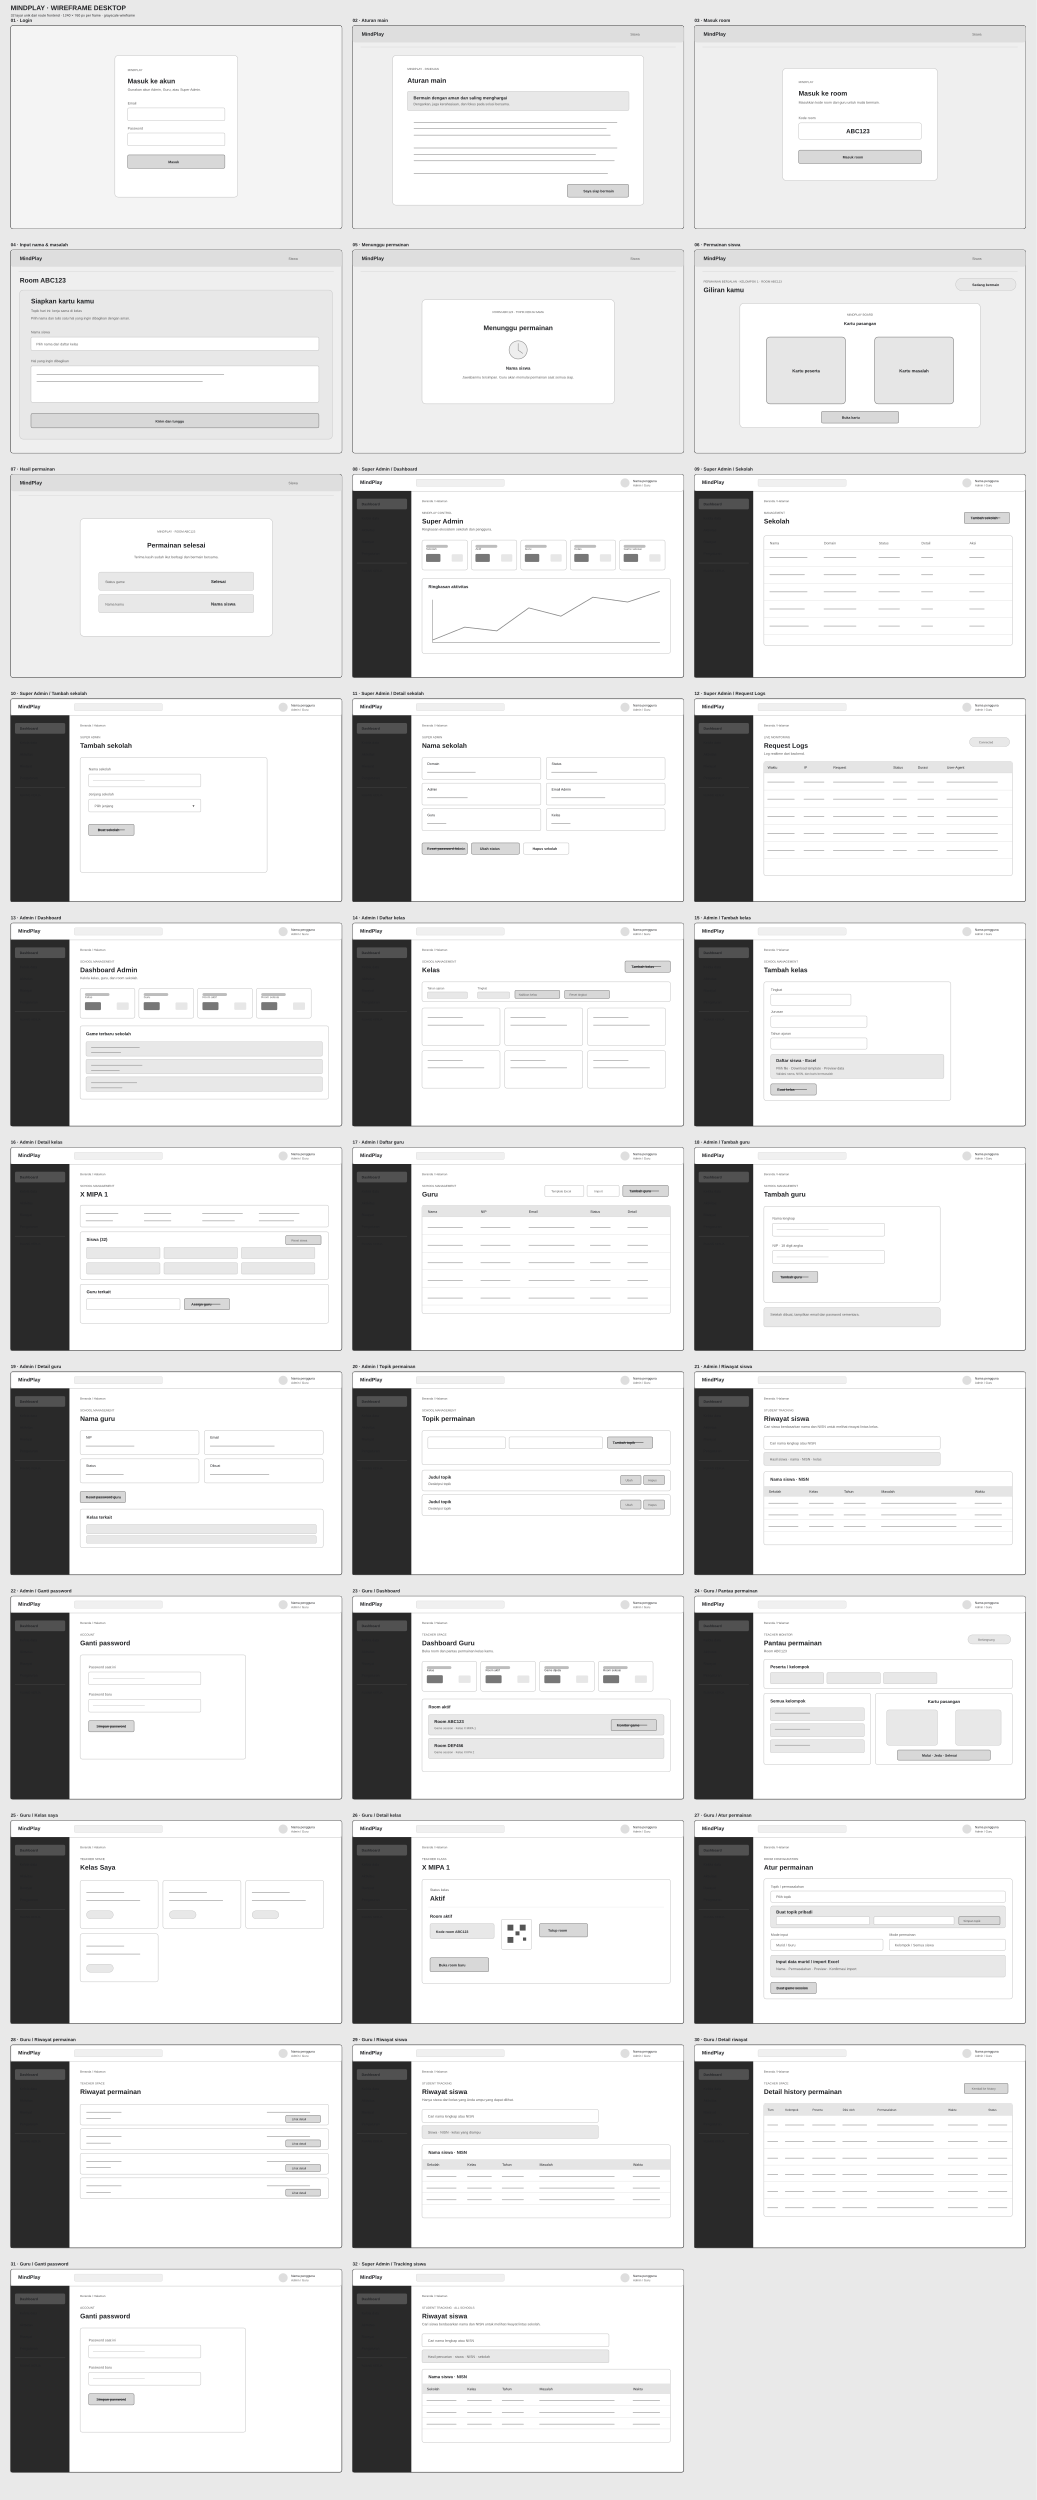
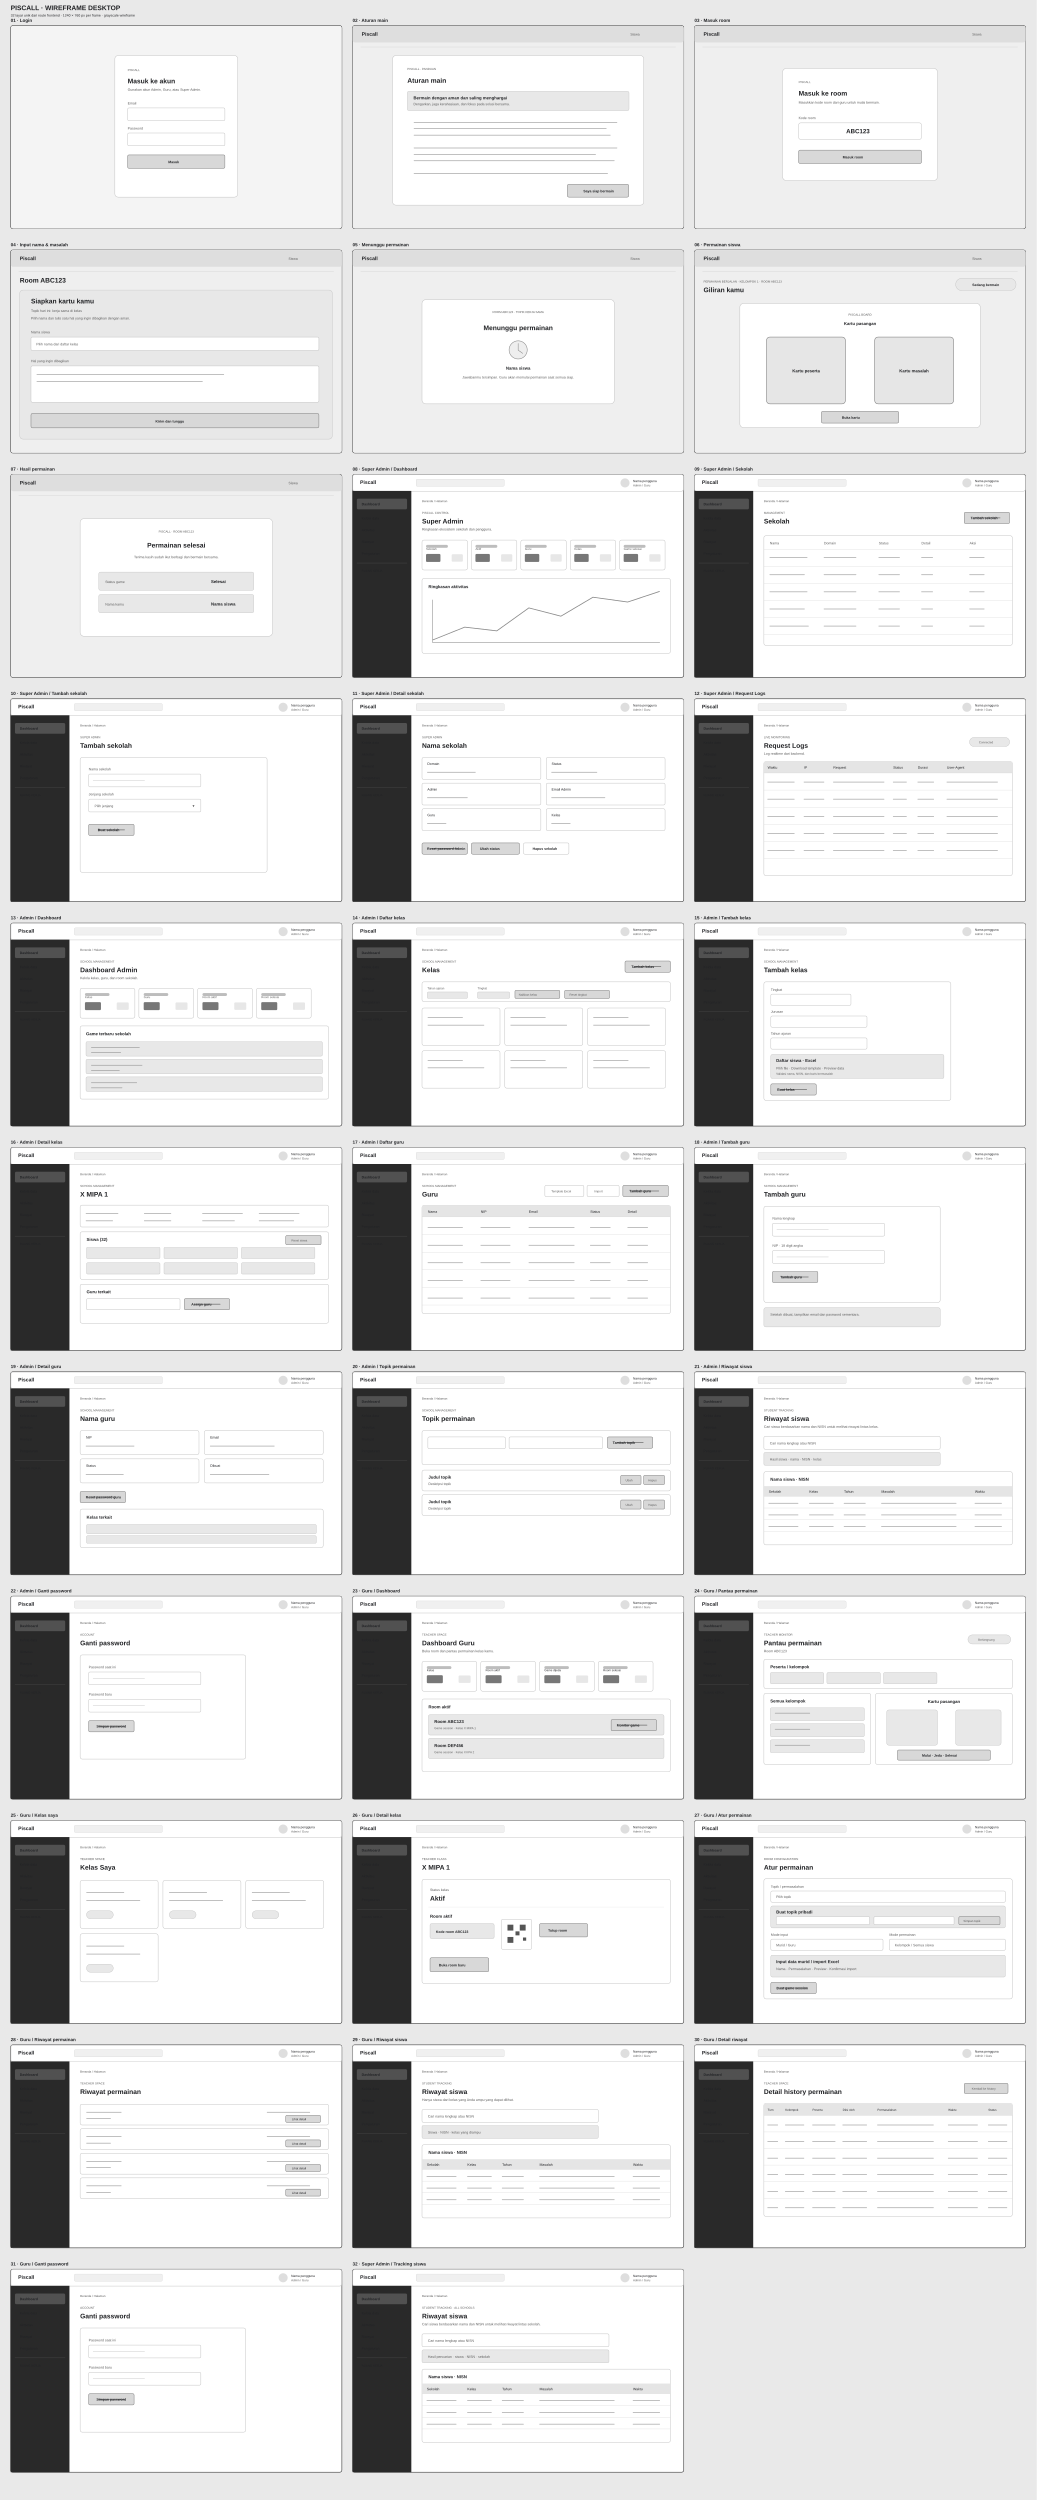
<svg xmlns="http://www.w3.org/2000/svg" width="3880" height="9360" viewBox="0 0 3880 9360">
  <defs>
    <style>
      text { font-family: Arial, sans-serif; fill: #202124; }
      .frame { fill: #fff; stroke: #252525; stroke-width: 2; }
      .ui-bg { fill: #f4f4f4; }
      .ui-white { fill: #fff; stroke: #b8b8b8; stroke-width: 1.5; }
      .ui-line { fill: none; stroke: #888; stroke-width: 2; stroke-linecap: round; }
      .ui-soft { fill: #e8e8e8; stroke: #b8b8b8; stroke-width: 1.2; }
      .ui-dark { fill: #292929; }
      .ui-button { fill: #d8d8d8; stroke: #676767; stroke-width: 1.5; }
      .label { font-size: 17px; font-weight: 700; }
      .title { font-size: 25px; font-weight: 700; }
      .subhead { font-size: 16px; font-weight: 700; }
      .copy { font-size: 13px; fill: #595959; }
      .small { font-size: 11px; fill: #595959; }
      .button-text { font-size: 13px; font-weight: 700; }
      .table-line { stroke: #d0d0d0; stroke-width: 1; }
    </style>
    <g id="management-shell">
      <rect class="frame" width="1240" height="760" rx="8" />
      <rect class="ui-white" x="1" y="1" width="1238" height="62" rx="7" />
      <rect class="ui-dark" x="0" y="62" width="220" height="698" />
-       <text x="28" y="36" fill="#fff" font-size="19" font-weight="700">MindPlay</text>
+       <text x="28" y="36" fill="#fff" font-size="19" font-weight="700">Piscall</text>
      <rect x="238" y="18" width="330" height="27" rx="5" fill="#f0f0f0" stroke="#d0d0d0" />
      <text x="1050" y="29" font-size="12">Nama pengguna</text>
      <text x="1050" y="45" class="small">Admin / Guru</text>
      <circle cx="1020" cy="32" r="17" fill="#dedede" />
      <rect x="16" y="91" width="188" height="40" rx="5" fill="#515151" />
      <text x="34" y="116" fill="#fff" font-size="13" font-weight="700">Dashboard</text>
      <text x="34" y="169" fill="#d5d5d5" font-size="13">Kelola data</text>
      <text x="34" y="213" fill="#d5d5d5" font-size="13">Aktivitas</text>
      <text x="34" y="257" fill="#d5d5d5" font-size="13">Riwayat</text>
      <text x="34" y="301" fill="#d5d5d5" font-size="13">Pengaturan</text>
      <line x1="16" y1="332" x2="204" y2="332" stroke="#575757" />
      <text x="34" y="365" fill="#a8a8a8" font-size="11">RUANG KERJA</text>
      <text x="260" y="104" class="small">Beranda / Halaman</text>
    </g>
    <g id="student-shell">
      <rect class="frame" width="1240" height="760" rx="8" />
      <rect x="1" y="1" width="1238" height="758" rx="8" fill="#efefef" />
      <rect x="1" y="1" width="1238" height="62" rx="8" fill="#dedede" />
-       <text x="34" y="38" font-size="19" font-weight="700">MindPlay</text>
+       <text x="34" y="38" font-size="19" font-weight="700">Piscall</text>
      <text x="1040" y="37" class="copy">Siswa</text>
      <line x1="30" y1="80" x2="1210" y2="80" stroke="#c5c5c5" />
    </g>
    <g id="metric-card">
      <rect class="ui-white" width="205" height="112" rx="7" />
      <rect x="18" y="18" width="92" height="11" rx="5" fill="#bdbdbd" />
      <rect x="18" y="52" width="60" height="30" rx="4" fill="#777" />
      <rect x="137" y="53" width="45" height="28" rx="4" fill="#e7e7e7" />
    </g>
    <g id="metric-card-compact">
      <rect class="ui-white" width="170" height="112" rx="7" />
      <rect x="15" y="18" width="82" height="11" rx="5" fill="#bdbdbd" />
      <rect x="15" y="52" width="54" height="30" rx="4" fill="#777" />
      <rect x="111" y="53" width="42" height="28" rx="4" fill="#e7e7e7" />
    </g>
    <g id="table-rows">
      <rect class="ui-white" width="900" height="264" rx="6" />
      <rect x="0" y="0" width="900" height="42" rx="6" fill="#e5e5e5" />
      <line class="table-line" x1="0" y1="42" x2="900" y2="42" />
      <line class="table-line" x1="0" y1="86" x2="900" y2="86" />
      <line class="table-line" x1="0" y1="130" x2="900" y2="130" />
      <line class="table-line" x1="0" y1="174" x2="900" y2="174" />
      <line class="table-line" x1="0" y1="218" x2="900" y2="218" />
      <g class="ui-line">
        <path d="M20 22h80 M145 22h100 M290 22h105 M455 22h100 M620 22h100 M770 22h95" />
        <path d="M20 64h90 M145 64h120 M290 64h88 M455 64h95 M620 64h83 M770 64h80" />
        <path d="M20 108h95 M145 108h118 M290 108h90 M455 108h90 M620 108h105 M770 108h72" />
        <path d="M20 152h84 M145 152h104 M290 152h100 M455 152h85 M620 152h98 M770 152h84" />
        <path d="M20 196h95 M145 196h116 M290 196h88 M455 196h105 M620 196h90 M770 196h75" />
        <path d="M20 240h86 M145 240h125 M290 240h95 M455 240h92 M620 240h110 M770 240h82" />
      </g>
    </g>
    <g id="form-field">
      <rect class="ui-white" width="420" height="48" rx="5" />
      <line x1="16" y1="24" x2="210" y2="24" stroke="#d0d0d0" stroke-width="2" />
    </g>
    <g id="primary-button">
      <rect class="ui-button" width="170" height="42" rx="5" />
      <line x1="36" y1="21" x2="134" y2="21" stroke="#777" stroke-width="3" stroke-linecap="round" />
    </g>
  </defs>
  <rect width="3880" height="9360" fill="#e9e9e9" />
-   <text x="40" y="38" font-size="25" font-weight="700">MINDPLAY · WIREFRAME DESKTOP</text>
+   <text x="40" y="38" font-size="25" font-weight="700">PISCALL · WIREFRAME DESKTOP</text>
  <text x="40" y="62" font-size="13" fill="#555">32 layar unik dari route frontend · 1240 × 760 px per frame · grayscale wireframe</text>
  <g id="screen-login" transform="translate(40 96)">
    <text y="-14" class="label">01 · Login</text>
    <rect class="frame" width="1240" height="760" rx="8" />
    <rect class="ui-bg" x="1" y="1" width="1238" height="758" rx="8" />
    <rect class="ui-white" x="390" y="112" width="460" height="530" rx="12" />
-     <text x="438" y="170" class="small">MINDPLAY</text>
+     <text x="438" y="170" class="small">PISCALL</text>
    <text x="438" y="216" class="title">Masuk ke akun</text>
    <text x="438" y="244" class="copy">Gunakan akun Admin, Guru, atau Super Admin.</text>
    <text x="438" y="295" class="copy">Email</text>
    <rect class="ui-white" x="438" y="308" width="364" height="48" rx="5" />
    <text x="438" y="389" class="copy">Password</text>
    <rect class="ui-white" x="438" y="402" width="364" height="48" rx="5" />
    <rect class="ui-button" x="438" y="484" width="364" height="50" rx="5" />
    <text x="590" y="515" class="button-text">Masuk</text>
  </g>
  <g id="screen-rules" transform="translate(1320 96)">
    <text y="-14" class="label">02 · Aturan main</text>
    <use href="#student-shell" />
    <rect class="ui-white" x="150" y="112" width="940" height="560" rx="12" />
-     <text x="205" y="166" class="small">MINDPLAY · PANDUAN</text>
+     <text x="205" y="166" class="small">PISCALL · PANDUAN</text>
    <text x="205" y="214" class="title">Aturan main</text>
    <rect class="ui-soft" x="205" y="246" width="830" height="72" rx="6" />
    <text x="228" y="276" class="subhead">Bermain dengan aman dan saling menghargai</text>
    <text x="228" y="298" class="copy">Dengarkan, jaga kerahasiaan, dan fokus pada solusi bersama.</text>
    <g class="ui-line">
      <path d="M230 362h760 M230 386h720 M230 410h735 M230 458h760 M230 482h680 M230 506h750 M230 554h725" />
    </g>
    <rect class="ui-button" x="804" y="594" width="230" height="48" rx="6" />
    <text x="864" y="624" class="button-text">Saya siap bermain</text>
  </g>
  <g id="screen-join-room" transform="translate(2600 96)">
    <text y="-14" class="label">03 · Masuk room</text>
    <use href="#student-shell" />
    <rect class="ui-white" x="330" y="160" width="580" height="420" rx="14" />
-     <text x="390" y="215" class="small">MINDPLAY</text>
+     <text x="390" y="215" class="small">PISCALL</text>
    <text x="390" y="262" class="title">Masuk ke room</text>
    <text x="390" y="292" class="copy">Masukkan kode room dari guru untuk mulai bermain.</text>
    <text x="390" y="350" class="copy">Kode room</text>
    <rect class="ui-white" x="390" y="364" width="460" height="62" rx="8" />
    <text x="568" y="403" font-size="23" font-weight="700">ABC123</text>
    <rect class="ui-button" x="390" y="466" width="460" height="50" rx="6" />
    <text x="555" y="497" class="button-text">Masuk room</text>
  </g>
  <g id="screen-student-input" transform="translate(40 936)">
    <text y="-14" class="label">04 · Input nama &amp; masalah</text>
    <use href="#student-shell" />
    <text x="34" y="122" class="title">Room ABC123</text>
    <rect class="ui-soft" x="34" y="150" width="1170" height="558" rx="12" />
    <text x="76" y="200" class="title">Siapkan kartu kamu</text>
    <text x="76" y="232" class="copy">Topik hari ini: kerja sama di kelas</text>
    <text x="76" y="260" class="copy">Pilih nama dan tulis satu hal yang ingin dibagikan dengan aman.</text>
    <text x="76" y="312" class="copy">Nama siswa</text>
    <rect class="ui-white" x="76" y="326" width="1078" height="50" rx="5" />
    <text x="96" y="357" class="copy">Pilih nama dari daftar kelas</text>
    <text x="76" y="420" class="copy">Hal yang ingin dibagikan</text>
    <rect class="ui-white" x="76" y="434" width="1078" height="136" rx="5" />
    <g class="ui-line">
      <path d="M98 466h700 M98 492h620" />
    </g>
    <rect class="ui-button" x="76" y="612" width="1078" height="54" rx="6" />
    <text x="542" y="646" class="button-text">Kirim dan tunggu</text>
  </g>
  <g id="screen-student-waiting" transform="translate(1320 936)">
    <text y="-14" class="label">05 · Menunggu permainan</text>
    <use href="#student-shell" />
    <rect class="ui-white" x="260" y="186" width="720" height="390" rx="14" />
    <text x="620" y="236" text-anchor="middle" class="small">ROOM ABC123 · TOPIK KERJA SAMA</text>
    <text x="620" y="300" text-anchor="middle" class="title">Menunggu permainan</text>
    <circle cx="620" cy="374" r="34" fill="#eee" stroke="#888" stroke-width="2" />
    <path d="M620 350v25l17 12" class="ui-line" />
    <text x="620" y="448" text-anchor="middle" class="subhead">Nama siswa</text>
    <text x="620" y="481" text-anchor="middle" class="copy">Jawabanmu tersimpan. Guru akan memulai permainan saat semua siap.</text>
  </g>
  <g id="screen-student-game" transform="translate(2600 936)">
    <text y="-14" class="label">06 · Permainan siswa</text>
    <use href="#student-shell" />
    <text x="34" y="122" class="small">PERMAINAN BERJALAN · KELOMPOK 1 · ROOM ABC123</text>
    <text x="34" y="158" class="title">Giliran kamu</text>
    <rect class="ui-soft" x="978" y="106" width="226" height="46" rx="23" />
    <text x="1040" y="135" class="button-text">Sedang bermain</text>
    <rect class="ui-white" x="170" y="200" width="900" height="465" rx="14" />
-     <text x="620" y="246" text-anchor="middle" class="small">MINDPLAY BOARD</text>
+     <text x="620" y="246" text-anchor="middle" class="small">PISCALL BOARD</text>
    <text x="620" y="281" text-anchor="middle" class="subhead">Kartu pasangan</text>
    <rect x="270" y="326" width="295" height="250" rx="12" fill="#e6e6e6" stroke="#777" stroke-width="2" />
    <rect x="675" y="326" width="295" height="250" rx="12" fill="#e6e6e6" stroke="#777" stroke-width="2" />
    <text x="418" y="458" text-anchor="middle" class="subhead">Kartu peserta</text>
    <text x="822" y="458" text-anchor="middle" class="subhead">Kartu masalah</text>
    <rect class="ui-button" x="475" y="604" width="290" height="44" rx="6" />
    <text x="552" y="632" class="button-text">Buka kartu</text>
  </g>
  <g id="screen-student-result" transform="translate(40 1776)">
    <text y="-14" class="label">07 · Hasil permainan</text>
    <use href="#student-shell" />
    <rect class="ui-white" x="260" y="166" width="720" height="440" rx="14" />
-     <text x="620" y="218" text-anchor="middle" class="small">MINDPLAY · ROOM ABC123</text>
+     <text x="620" y="218" text-anchor="middle" class="small">PISCALL · ROOM ABC123</text>
    <text x="620" y="274" text-anchor="middle" class="title">Permainan selesai</text>
    <text x="620" y="314" text-anchor="middle" class="copy">Terima kasih sudah ikut berbagi dan bermain bersama.</text>
    <rect class="ui-soft" x="330" y="366" width="580" height="68" rx="6" />
    <text x="354" y="407" class="copy">Status game</text>
    <text x="750" y="407" class="subhead">Selesai</text>
    <rect class="ui-soft" x="330" y="450" width="580" height="68" rx="6" />
    <text x="354" y="491" class="copy">Nama kamu</text>
    <text x="750" y="491" class="subhead">Nama siswa</text>
  </g>
  <g id="screen-super-dashboard" transform="translate(1320 1776)">
    <text y="-14" class="label">08 · Super Admin / Dashboard</text>
    <use href="#management-shell" />
-     <text x="260" y="148" class="small">MINDPLAY CONTROL</text>
+     <text x="260" y="148" class="small">PISCALL CONTROL</text>
    <text x="260" y="184" class="title">Super Admin</text>
    <text x="260" y="210" class="copy">Ringkasan ekosistem sekolah dan pengguna.</text>
    <use href="#metric-card-compact" x="260" y="246" />
    <use href="#metric-card-compact" x="445" y="246" />
    <use href="#metric-card-compact" x="630" y="246" />
    <use href="#metric-card-compact" x="815" y="246" />
    <use href="#metric-card-compact" x="1000" y="246" />
    <text x="275" y="283" class="small">Sekolah</text>
    <text x="460" y="283" class="small">Aktif</text>
    <text x="645" y="283" class="small">Guru</text>
    <text x="830" y="283" class="small">Kelas</text>
    <text x="1015" y="283" class="small">Game selesai</text>
    <rect class="ui-white" x="260" y="390" width="930" height="280" rx="7" />
    <text x="284" y="426" class="subhead">Ringkasan aktivitas</text>
    <path d="M300 620 420 572 540 586 660 500 780 531 900 460 1030 478 1150 438" fill="none" stroke="#888" stroke-width="3" />
    <path d="M300 630h850 M300 470v160" class="ui-line" />
  </g>
  <g id="screen-school-list" transform="translate(2600 1776)">
    <text y="-14" class="label">09 · Super Admin / Sekolah</text>
    <use href="#management-shell" />
    <text x="260" y="148" class="small">MANAGEMENT</text>
    <text x="260" y="184" class="title">Sekolah</text>
    <use href="#primary-button" x="1010" y="142" />
    <text x="1034" y="168" class="button-text">Tambah sekolah</text>
    <rect class="ui-white" x="260" y="230" width="930" height="410" rx="7" />
    <text x="282" y="262" class="copy">Nama</text>
    <text x="485" y="262" class="copy">Domain</text>
    <text x="690" y="262" class="copy">Status</text>
    <text x="850" y="262" class="copy">Detail</text>
    <text x="1030" y="262" class="copy">Aksi</text>
    <g class="table-line">
      <path d="M260 280h930 M260 344h930 M260 408h930 M260 472h930 M260 536h930 M260 600h930" />
    </g>
    <g class="ui-line">
      <path d="M282 312h140 M485 312h120 M690 312h78 M850 312h42 M1030 312h55 M282 376h130 M485 376h120 M690 376h78 M850 376h42 M1030 376h55 M282 440h140 M485 440h120 M690 440h78 M850 440h42 M1030 440h55 M282 504h130 M485 504h120 M690 504h78 M850 504h42 M1030 504h55 M282 568h145 M485 568h120 M690 568h78 M850 568h42 M1030 568h55" />
    </g>
  </g>
  <g id="screen-school-create" transform="translate(40 2616)">
    <text y="-14" class="label">10 · Super Admin / Tambah sekolah</text>
    <use href="#management-shell" />
    <text x="260" y="148" class="small">SUPER ADMIN</text>
    <text x="260" y="184" class="title">Tambah sekolah</text>
    <rect class="ui-white" x="260" y="220" width="700" height="430" rx="8" />
    <text x="292" y="268" class="copy">Nama sekolah</text>
    <use href="#form-field" x="292" y="282" />
    <text x="292" y="362" class="copy">Jenjang sekolah</text>
    <rect class="ui-white" x="292" y="376" width="420" height="48" rx="5" />
    <text x="314" y="406" class="copy">Pilih jenjang</text>
    <text x="678" y="406" class="copy">▼</text>
    <use href="#primary-button" x="292" y="470" />
    <text x="326" y="496" class="button-text">Buat sekolah</text>
  </g>
  <g id="screen-school-detail" transform="translate(1320 2616)">
    <text y="-14" class="label">11 · Super Admin / Detail sekolah</text>
    <use href="#management-shell" />
    <text x="260" y="148" class="small">SUPER ADMIN</text>
    <text x="260" y="184" class="title">Nama sekolah</text>
    <g>
      <rect class="ui-white" x="260" y="220" width="445" height="82" rx="6" />
      <rect class="ui-white" x="725" y="220" width="445" height="82" rx="6" />
      <rect class="ui-white" x="260" y="316" width="445" height="82" rx="6" />
      <rect class="ui-white" x="725" y="316" width="445" height="82" rx="6" />
      <rect class="ui-white" x="260" y="412" width="445" height="82" rx="6" />
      <rect class="ui-white" x="725" y="412" width="445" height="82" rx="6" />
    </g>
    <g class="copy">
      <text x="280" y="248">Domain</text>
      <text x="745" y="248">Status</text>
      <text x="280" y="344">Admin</text>
      <text x="745" y="344">Email Admin</text>
      <text x="280" y="440">Guru</text>
      <text x="745" y="440">Kelas</text>
    </g>
    <g class="ui-line">
      <path d="M280 275h180 M745 275h170 M280 371h150 M745 371h200 M280 467h70 M745 467h70" />
    </g>
    <use href="#primary-button" x="260" y="540" />
    <text x="279" y="566" class="button-text">Reset password Admin</text>
    <rect class="ui-button" x="445" y="540" width="180" height="42" rx="5" />
    <text x="477" y="566" class="button-text">Ubah status</text>
    <rect class="ui-white" x="640" y="540" width="170" height="42" rx="5" />
    <text x="674" y="566" class="button-text">Hapus sekolah</text>
  </g>
  <g id="screen-request-logs" transform="translate(2600 2616)">
    <text y="-14" class="label">12 · Super Admin / Request Logs</text>
    <use href="#management-shell" />
    <text x="260" y="148" class="small">LIVE MONITORING</text>
    <text x="260" y="184" class="title">Request Logs</text>
    <text x="260" y="210" class="copy">Log realtime dari backend.</text>
    <rect class="ui-soft" x="1030" y="145" width="150" height="34" rx="17" />
    <text x="1065" y="167" class="small">Connected</text>
    <rect class="ui-white" x="260" y="236" width="930" height="426" rx="7" />
    <rect x="260" y="236" width="930" height="42" fill="#e5e5e5" />
    <g class="copy">
      <text x="274" y="262">Waktu</text>
      <text x="410" y="262">IP</text>
      <text x="520" y="262">Request</text>
      <text x="744" y="262">Status</text>
      <text x="836" y="262">Durasi</text>
      <text x="945" y="262">User-Agent</text>
    </g>
    <g class="table-line">
      <path d="M260 278h930 M260 342h930 M260 406h930 M260 470h930 M260 534h930 M260 598h930" />
    </g>
    <g class="ui-line">
      <path d="M274 312h100 M410 312h75 M520 312h190 M744 312h50 M836 312h60 M945 312h190 M274 376h100 M410 376h75 M520 376h190 M744 376h50 M836 376h60 M945 376h190 M274 440h100 M410 440h75 M520 440h190 M744 440h50 M836 440h60 M945 440h190 M274 504h100 M410 504h75 M520 504h190 M744 504h50 M836 504h60 M945 504h190 M274 568h100 M410 568h75 M520 568h190 M744 568h50 M836 568h60 M945 568h190" />
    </g>
  </g>
  <g id="screen-admin-dashboard" transform="translate(40 3456)">
    <text y="-14" class="label">13 · Admin / Dashboard</text>
    <use href="#management-shell" />
    <text x="260" y="148" class="small">SCHOOL MANAGEMENT</text>
    <text x="260" y="184" class="title">Dashboard Admin</text>
    <text x="260" y="210" class="copy">Kelola kelas, guru, dan room sekolah.</text>
    <use href="#metric-card" x="260" y="244" />
    <use href="#metric-card" x="480" y="244" />
    <use href="#metric-card" x="700" y="244" />
    <use href="#metric-card" x="920" y="244" />
    <text x="278" y="281" class="small">Kelas</text>
    <text x="498" y="281" class="small">Guru</text>
    <text x="718" y="281" class="small">Room aktif</text>
    <text x="938" y="281" class="small">Room selesai</text>
    <rect class="ui-white" x="260" y="385" width="930" height="274" rx="7" />
    <text x="282" y="420" class="subhead">Game terbaru sekolah</text>
    <g class="ui-soft">
      <rect x="282" y="444" width="885" height="54" rx="5" />
      <rect x="282" y="510" width="885" height="54" rx="5" />
      <rect x="282" y="576" width="885" height="54" rx="5" />
    </g>
    <g class="ui-line">
      <path d="M302 466h180 M302 485h110 M302 532h190 M302 551h105 M302 598h170 M302 617h115" />
    </g>
  </g>
  <g id="screen-class-list-admin" transform="translate(1320 3456)">
    <text y="-14" class="label">14 · Admin / Daftar kelas</text>
    <use href="#management-shell" />
    <text x="260" y="148" class="small">SCHOOL MANAGEMENT</text>
    <text x="260" y="184" class="title">Kelas</text>
    <use href="#primary-button" x="1020" y="142" />
    <text x="1044" y="168" class="button-text">Tambah kelas</text>
    <rect class="ui-white" x="260" y="220" width="930" height="74" rx="7" />
    <text x="280" y="248" class="small">Tahun ajaran</text>
    <rect class="ui-soft" x="280" y="258" width="150" height="24" rx="4" />
    <text x="468" y="248" class="small">Tingkat</text>
    <rect class="ui-soft" x="468" y="258" width="120" height="24" rx="4" />
    <rect class="ui-button" x="608" y="252" width="168" height="30" rx="4" />
    <text x="622" y="272" class="small">Naikkan kelas</text>
    <rect class="ui-button" x="794" y="252" width="168" height="30" rx="4" />
    <text x="812" y="272" class="small">Reset tingkat</text>
    <g>
      <rect class="ui-white" x="260" y="318" width="292" height="140" rx="7" />
      <rect class="ui-white" x="570" y="318" width="292" height="140" rx="7" />
      <rect class="ui-white" x="880" y="318" width="292" height="140" rx="7" />
      <rect class="ui-white" x="260" y="478" width="292" height="140" rx="7" />
      <rect class="ui-white" x="570" y="478" width="292" height="140" rx="7" />
      <rect class="ui-white" x="880" y="478" width="292" height="140" rx="7" />
    </g>
    <g class="ui-line">
      <path d="M282 354h130 M282 382h210 M592 354h130 M592 382h210 M902 354h130 M902 382h210 M282 514h130 M282 542h210 M592 514h130 M592 542h210 M902 514h130 M902 542h210" />
    </g>
  </g>
  <g id="screen-class-create" transform="translate(2600 3456)">
    <text y="-14" class="label">15 · Admin / Tambah kelas</text>
    <use href="#management-shell" />
    <text x="260" y="148" class="small">SCHOOL MANAGEMENT</text>
    <text x="260" y="184" class="title">Tambah kelas</text>
    <rect class="ui-white" x="260" y="220" width="700" height="444" rx="8" />
    <text x="286" y="254" class="copy">Tingkat</text>
    <rect class="ui-white" x="286" y="266" width="300" height="42" rx="5" />
    <text x="286" y="336" class="copy">Jurusan</text>
    <rect class="ui-white" x="286" y="348" width="360" height="42" rx="5" />
    <text x="286" y="418" class="copy">Tahun ajaran</text>
    <rect class="ui-white" x="286" y="430" width="360" height="42" rx="5" />
    <rect class="ui-soft" x="286" y="492" width="648" height="90" rx="6" />
    <text x="306" y="520" class="subhead">Daftar siswa · Excel</text>
    <text x="306" y="548" class="copy">Pilih file · Download template · Preview data</text>
    <text x="306" y="568" class="small">Validasi nama, NISN, dan baris bermasalah</text>
    <use href="#primary-button" x="286" y="602" />
    <text x="310" y="628" class="button-text">Buat kelas</text>
  </g>
  <g id="screen-class-detail-admin" transform="translate(40 4296)">
    <text y="-14" class="label">16 · Admin / Detail kelas</text>
    <use href="#management-shell" />
    <text x="260" y="148" class="small">SCHOOL MANAGEMENT</text>
    <text x="260" y="184" class="title">X MIPA 1</text>
    <rect class="ui-white" x="260" y="216" width="930" height="82" rx="7" />
    <g class="ui-line">
      <path d="M282 247h120 M500 247h100 M718 247h150 M930 247h150 M282 275h100 M500 275h100 M718 275h120 M930 275h130" />
    </g>
    <rect class="ui-white" x="260" y="316" width="930" height="178" rx="7" />
    <text x="284" y="350" class="subhead">Siswa (32)</text>
    <rect class="ui-button" x="1030" y="330" width="132" height="34" rx="4" />
    <text x="1051" y="352" class="small">Reset siswa</text>
    <g class="ui-soft">
      <rect x="284" y="374" width="275" height="42" rx="4" />
      <rect x="574" y="374" width="275" height="42" rx="4" />
      <rect x="864" y="374" width="275" height="42" rx="4" />
      <rect x="284" y="432" width="275" height="42" rx="4" />
      <rect x="574" y="432" width="275" height="42" rx="4" />
      <rect x="864" y="432" width="275" height="42" rx="4" />
    </g>
    <rect class="ui-white" x="260" y="512" width="930" height="146" rx="7" />
    <text x="284" y="546" class="subhead">Guru terkait</text>
    <rect class="ui-white" x="284" y="566" width="350" height="42" rx="5" />
    <use href="#primary-button" x="650" y="566" />
    <text x="676" y="592" class="button-text">Assign guru</text>
  </g>
  <g id="screen-teacher-list-admin" transform="translate(1320 4296)">
    <text y="-14" class="label">17 · Admin / Daftar guru</text>
    <use href="#management-shell" />
    <text x="260" y="148" class="small">SCHOOL MANAGEMENT</text>
    <text x="260" y="184" class="title">Guru</text>
    <rect class="ui-white" x="720" y="142" width="146" height="42" rx="5" />
    <text x="744" y="168" class="small">Template Excel</text>
    <rect class="ui-white" x="878" y="142" width="120" height="42" rx="5" />
    <text x="905" y="168" class="small">Import</text>
    <use href="#primary-button" x="1012" y="142" />
    <text x="1036" y="168" class="button-text">Tambah guru</text>
    <rect class="ui-white" x="260" y="218" width="930" height="404" rx="7" />
    <rect x="260" y="218" width="930" height="42" fill="#e5e5e5" />
    <g class="copy">
      <text x="282" y="245">Nama</text>
      <text x="480" y="245">NIP</text>
      <text x="660" y="245">Email</text>
      <text x="890" y="245">Status</text>
      <text x="1030" y="245">Detail</text>
    </g>
    <g class="table-line">
      <path d="M260 260h930 M260 326h930 M260 392h930 M260 458h930 M260 524h930 M260 590h930" />
    </g>
    <g class="ui-line">
      <path d="M282 300h130 M480 300h110 M660 300h170 M890 300h75 M1030 300h75 M282 366h130 M480 366h110 M660 366h170 M890 366h75 M1030 366h75 M282 432h130 M480 432h110 M660 432h170 M890 432h75 M1030 432h75 M282 498h130 M480 498h110 M660 498h170 M890 498h75 M1030 498h75 M282 564h130 M480 564h110 M660 564h170 M890 564h75 M1030 564h75" />
    </g>
  </g>
  <g id="screen-teacher-create" transform="translate(2600 4296)">
    <text y="-14" class="label">18 · Admin / Tambah guru</text>
    <use href="#management-shell" />
    <text x="260" y="148" class="small">SCHOOL MANAGEMENT</text>
    <text x="260" y="184" class="title">Tambah guru</text>
    <rect class="ui-white" x="260" y="220" width="660" height="360" rx="8" />
    <text x="292" y="270" class="copy">Nama lengkap</text>
    <use href="#form-field" x="292" y="284" />
    <text x="292" y="372" class="copy">NIP · 18 digit angka</text>
    <use href="#form-field" x="292" y="386" />
    <use href="#primary-button" x="292" y="464" />
    <text x="321" y="490" class="button-text">Tambah guru</text>
    <rect class="ui-soft" x="260" y="600" width="660" height="72" rx="7" />
    <text x="284" y="630" class="copy">Setelah dibuat, tampilkan email dan password sementara.</text>
  </g>
  <g id="screen-teacher-detail-admin" transform="translate(40 5136)">
    <text y="-14" class="label">19 · Admin / Detail guru</text>
    <use href="#management-shell" />
    <text x="260" y="148" class="small">SCHOOL MANAGEMENT</text>
    <text x="260" y="184" class="title">Nama guru</text>
    <rect class="ui-white" x="260" y="220" width="445" height="90" rx="7" />
    <rect class="ui-white" x="725" y="220" width="445" height="90" rx="7" />
    <rect class="ui-white" x="260" y="326" width="445" height="90" rx="7" />
    <rect class="ui-white" x="725" y="326" width="445" height="90" rx="7" />
    <g class="copy">
      <text x="282" y="250">NIP</text>
      <text x="747" y="250">Email</text>
      <text x="282" y="356">Status</text>
      <text x="747" y="356">Dibuat</text>
    </g>
    <g class="ui-line">
      <path d="M282 278h180 M747 278h240 M282 384h140 M747 384h220" />
    </g>
    <use href="#primary-button" x="260" y="448" />
    <text x="281" y="474" class="button-text">Reset password guru</text>
    <rect class="ui-white" x="260" y="514" width="910" height="144" rx="7" />
    <text x="284" y="550" class="subhead">Kelas terkait</text>
    <g class="ui-soft">
      <rect x="284" y="572" width="860" height="34" rx="4" />
      <rect x="284" y="614" width="860" height="28" rx="4" />
    </g>
  </g>
  <g id="screen-topics" transform="translate(1320 5136)">
    <text y="-14" class="label">20 · Admin / Topik permainan</text>
    <use href="#management-shell" />
    <text x="260" y="148" class="small">SCHOOL MANAGEMENT</text>
    <text x="260" y="184" class="title">Topik permainan</text>
    <rect class="ui-white" x="260" y="220" width="930" height="128" rx="7" />
    <rect class="ui-white" x="282" y="244" width="290" height="44" rx="5" />
    <rect class="ui-white" x="586" y="244" width="350" height="44" rx="5" />
    <use href="#primary-button" x="954" y="244" />
    <text x="974" y="270" class="button-text">Tambah topik</text>
    <rect class="ui-white" x="260" y="368" width="930" height="78" rx="7" />
    <text x="284" y="400" class="subhead">Judul topik</text>
    <text x="284" y="424" class="copy">Deskripsi topik</text>
    <rect class="ui-button" x="1004" y="388" width="76" height="34" rx="4" />
    <text x="1022" y="410" class="small">Ubah</text>
    <rect class="ui-button" x="1090" y="388" width="78" height="34" rx="4" />
    <text x="1107" y="410" class="small">Hapus</text>
    <rect class="ui-white" x="260" y="460" width="930" height="78" rx="7" />
    <text x="284" y="492" class="subhead">Judul topik</text>
    <text x="284" y="516" class="copy">Deskripsi topik</text>
    <rect class="ui-button" x="1004" y="480" width="76" height="34" rx="4" />
    <text x="1022" y="502" class="small">Ubah</text>
    <rect class="ui-button" x="1090" y="480" width="78" height="34" rx="4" />
    <text x="1107" y="502" class="small">Hapus</text>
  </g>
  <g id="screen-student-tracking-admin" transform="translate(2600 5136)">
    <text y="-14" class="label">21 · Admin / Riwayat siswa</text>
    <use href="#management-shell" />
    <text x="260" y="148" class="small">STUDENT TRACKING</text>
    <text x="260" y="184" class="title">Riwayat siswa</text>
    <text x="260" y="210" class="copy">Cari siswa berdasarkan nama dan NISN untuk melihat riwayat lintas kelas.</text>
    <rect class="ui-white" x="260" y="242" width="660" height="48" rx="5" />
    <text x="282" y="272" class="copy">Cari nama lengkap atau NISN</text>
    <rect class="ui-soft" x="260" y="302" width="660" height="48" rx="5" />
    <text x="282" y="332" class="copy">Hasil siswa · nama · NISN · kelas</text>
    <rect class="ui-white" x="260" y="374" width="930" height="274" rx="7" />
    <text x="284" y="408" class="subhead">Nama siswa · NISN</text>
    <rect x="260" y="428" width="930" height="38" fill="#e5e5e5" />
    <g class="copy">
      <text x="278" y="453">Sekolah</text>
      <text x="430" y="453">Kelas</text>
      <text x="560" y="453">Tahun</text>
      <text x="700" y="453">Masalah</text>
      <text x="1050" y="453">Waktu</text>
    </g>
    <g class="table-line">
      <path d="M260 466h930 M260 510h930 M260 554h930 M260 598h930" />
    </g>
    <g class="ui-line">
      <path d="M278 492h110 M430 492h90 M560 492h80 M700 492h280 M1050 492h100 M278 536h110 M430 536h90 M560 536h80 M700 536h280 M1050 536h100 M278 580h110 M430 580h90 M560 580h80 M700 580h280 M1050 580h100" />
    </g>
  </g>
  <g id="screen-change-password-admin" transform="translate(40 5976)">
    <text y="-14" class="label">22 · Admin / Ganti password</text>
    <use href="#management-shell" />
    <text x="260" y="148" class="small">ACCOUNT</text>
    <text x="260" y="184" class="title">Ganti password</text>
    <rect class="ui-white" x="260" y="220" width="620" height="390" rx="8" />
    <text x="292" y="270" class="copy">Password saat ini</text>
    <use href="#form-field" x="292" y="284" />
    <text x="292" y="372" class="copy">Password baru</text>
    <use href="#form-field" x="292" y="386" />
    <use href="#primary-button" x="292" y="466" />
    <text x="321" y="492" class="button-text">Simpan password</text>
  </g>
  <g id="screen-teacher-dashboard" transform="translate(1320 5976)">
    <text y="-14" class="label">23 · Guru / Dashboard</text>
    <use href="#management-shell" />
    <text x="260" y="148" class="small">TEACHER SPACE</text>
    <text x="260" y="184" class="title">Dashboard Guru</text>
    <text x="260" y="210" class="copy">Buka room dan pantau permainan kelas kamu.</text>
    <use href="#metric-card" x="260" y="244" />
    <use href="#metric-card" x="480" y="244" />
    <use href="#metric-card" x="700" y="244" />
    <use href="#metric-card" x="920" y="244" />
    <g class="small">
      <text x="278" y="281">Kelas</text>
      <text x="498" y="281">Room aktif</text>
      <text x="718" y="281">Game dijeda</text>
      <text x="938" y="281">Room selesai</text>
    </g>
    <rect class="ui-white" x="260" y="385" width="930" height="272" rx="7" />
    <text x="284" y="420" class="subhead">Room aktif</text>
    <rect class="ui-soft" x="284" y="444" width="882" height="76" rx="6" />
    <text x="306" y="475" class="subhead">Room ABC123</text>
    <text x="306" y="498" class="small">Game session · Kelas X MIPA 1</text>
    <use href="#primary-button" x="968" y="462" />
    <text x="989" y="488" class="button-text">Monitor game</text>
    <rect class="ui-soft" x="284" y="532" width="882" height="76" rx="6" />
    <text x="306" y="565" class="subhead">Room DEF456</text>
    <text x="306" y="588" class="small">Game session · Kelas XI IPA 2</text>
  </g>
  <g id="screen-room-monitor" transform="translate(2600 5976)">
    <text y="-14" class="label">24 · Guru / Pantau permainan</text>
    <use href="#management-shell" />
    <text x="260" y="148" class="small">TEACHER MONITOR</text>
    <text x="260" y="184" class="title">Pantau permainan</text>
    <text x="260" y="210" class="copy">Room ABC123</text>
    <rect class="ui-soft" x="1024" y="145" width="160" height="34" rx="17" />
    <text x="1062" y="167" class="small">Berlangsung</text>
    <rect class="ui-white" x="260" y="236" width="930" height="110" rx="7" />
    <text x="284" y="270" class="subhead">Peserta / kelompok</text>
    <g class="ui-soft">
      <rect x="284" y="286" width="200" height="42" rx="5" />
      <rect x="496" y="286" width="200" height="42" rx="5" />
      <rect x="708" y="286" width="200" height="42" rx="5" />
    </g>
    <rect class="ui-white" x="260" y="364" width="400" height="266" rx="7" />
    <text x="284" y="398" class="subhead">Semua kelompok</text>
    <g class="ui-soft">
      <rect x="284" y="418" width="352" height="48" rx="5" />
      <rect x="284" y="478" width="352" height="48" rx="5" />
      <rect x="284" y="538" width="352" height="48" rx="5" />
    </g>
    <g class="ui-line">
      <path d="M302 438h130 M302 498h130 M302 558h130" />
    </g>
    <rect class="ui-white" x="678" y="364" width="512" height="266" rx="7" />
    <text x="934" y="400" text-anchor="middle" class="subhead">Kartu pasangan</text>
    <rect class="ui-soft" x="720" y="426" width="190" height="132" rx="8" />
    <rect class="ui-soft" x="978" y="426" width="170" height="132" rx="8" />
    <rect class="ui-button" x="760" y="576" width="348" height="38" rx="5" />
    <text x="852" y="601" class="button-text">Mulai · Jeda · Selesai</text>
  </g>
  <g id="screen-teacher-class-list" transform="translate(40 6816)">
    <text y="-14" class="label">25 · Guru / Kelas saya</text>
    <use href="#management-shell" />
    <text x="260" y="148" class="small">TEACHER SPACE</text>
    <text x="260" y="184" class="title">Kelas Saya</text>
    <g>
      <rect class="ui-white" x="260" y="224" width="292" height="180" rx="8" />
      <rect class="ui-white" x="570" y="224" width="292" height="180" rx="8" />
      <rect class="ui-white" x="880" y="224" width="292" height="180" rx="8" />
      <rect class="ui-white" x="260" y="424" width="292" height="180" rx="8" />
    </g>
    <g class="ui-line">
      <path d="M284 270h140 M284 300h200 M594 270h140 M594 300h200 M904 270h140 M904 300h200 M284 470h140 M284 500h200" />
    </g>
    <g class="ui-soft">
      <rect x="284" y="338" width="100" height="30" rx="15" />
      <rect x="594" y="338" width="100" height="30" rx="15" />
      <rect x="904" y="338" width="100" height="30" rx="15" />
      <rect x="284" y="538" width="100" height="30" rx="15" />
    </g>
  </g>
  <g id="screen-teacher-class-detail" transform="translate(1320 6816)">
    <text y="-14" class="label">26 · Guru / Detail kelas</text>
    <use href="#management-shell" />
    <text x="260" y="148" class="small">TEACHER CLASS</text>
    <text x="260" y="184" class="title">X MIPA 1</text>
    <rect class="ui-white" x="260" y="220" width="930" height="390" rx="8" />
    <text x="290" y="264" class="copy">Status kelas</text>
    <text x="290" y="300" class="title">Aktif</text>
    <line x1="284" y1="324" x2="1166" y2="324" stroke="#ddd" />
    <text x="290" y="364" class="subhead">Room aktif</text>
    <rect class="ui-soft" x="290" y="386" width="240" height="56" rx="6" />
    <text x="312" y="421" class="button-text">Kode room ABC123</text>
    <rect class="ui-white" x="558" y="370" width="112" height="112" rx="4" />
    <path d="M580 390h22v22h-22z M626 390h22v22h-22z M580 436h22v22h-22z M610 415h15v15h-15z M638 438h12v12h-12z" fill="#555" />
    <rect class="ui-button" x="700" y="386" width="180" height="50" rx="5" />
    <text x="732" y="416" class="button-text">Tutup room</text>
    <rect class="ui-button" x="290" y="514" width="220" height="52" rx="5" />
    <text x="323" y="546" class="button-text">Buka room baru</text>
  </g>
  <g id="screen-room-configure" transform="translate(2600 6816)">
    <text y="-14" class="label">27 · Guru / Atur permainan</text>
    <use href="#management-shell" />
    <text x="260" y="148" class="small">ROOM CONFIGURATION</text>
    <text x="260" y="184" class="title">Atur permainan</text>
    <rect class="ui-white" x="260" y="218" width="930" height="450" rx="8" />
    <text x="286" y="252" class="copy">Topik / permasalahan</text>
    <rect class="ui-white" x="286" y="264" width="878" height="42" rx="5" />
    <text x="306" y="290" class="copy">Pilih topik</text>
    <rect class="ui-soft" x="286" y="320" width="878" height="82" rx="6" />
    <text x="306" y="348" class="subhead">Buat topik pribadi</text>
    <rect class="ui-white" x="306" y="360" width="350" height="30" rx="4" />
    <rect class="ui-white" x="672" y="360" width="300" height="30" rx="4" />
    <rect class="ui-button" x="990" y="360" width="154" height="30" rx="4" />
    <text x="1007" y="380" class="small">Simpan topik</text>
    <text x="286" y="432" class="copy">Mode input</text>
    <rect class="ui-white" x="286" y="444" width="420" height="42" rx="5" />
    <text x="306" y="471" class="copy">Murid / Guru</text>
    <text x="730" y="432" class="copy">Mode permainan</text>
    <rect class="ui-white" x="730" y="444" width="434" height="42" rx="5" />
    <text x="750" y="471" class="copy">Kelompok / Semua siswa</text>
    <rect class="ui-soft" x="286" y="504" width="878" height="82" rx="6" />
    <text x="306" y="534" class="subhead">Input data murid / import Excel</text>
    <text x="306" y="560" class="copy">Nama · Permasalahan · Preview · Konfirmasi import</text>
    <use href="#primary-button" x="286" y="606" />
    <text x="307" y="632" class="button-text">Buat game session</text>
  </g>
  <g id="screen-room-history" transform="translate(40 7656)">
    <text y="-14" class="label">28 · Guru / Riwayat permainan</text>
    <use href="#management-shell" />
    <text x="260" y="148" class="small">TEACHER SPACE</text>
    <text x="260" y="184" class="title">Riwayat permainan</text>
    <g>
      <rect class="ui-white" x="260" y="222" width="930" height="78" rx="7" />
      <rect class="ui-white" x="260" y="314" width="930" height="78" rx="7" />
      <rect class="ui-white" x="260" y="406" width="930" height="78" rx="7" />
      <rect class="ui-white" x="260" y="498" width="930" height="78" rx="7" />
    </g>
    <g class="ui-line">
      <path d="M284 252h130 M284 276h90 M284 344h130 M284 368h90 M284 436h130 M284 460h90 M284 528h130 M284 552h90" />
      <path d="M960 252h160 M960 344h160 M960 436h160 M960 528h160" />
    </g>
    <g class="ui-button">
      <rect x="1030" y="264" width="130" height="26" rx="4" />
      <rect x="1030" y="356" width="130" height="26" rx="4" />
      <rect x="1030" y="448" width="130" height="26" rx="4" />
      <rect x="1030" y="540" width="130" height="26" rx="4" />
    </g>
    <g class="small">
      <text x="1053" y="282">Lihat detail</text>
      <text x="1053" y="374">Lihat detail</text>
      <text x="1053" y="466">Lihat detail</text>
      <text x="1053" y="558">Lihat detail</text>
    </g>
  </g>
  <g id="screen-student-tracking-teacher" transform="translate(1320 7656)">
    <text y="-14" class="label">29 · Guru / Riwayat siswa</text>
    <use href="#management-shell" />
    <text x="260" y="148" class="small">STUDENT TRACKING</text>
    <text x="260" y="184" class="title">Riwayat siswa</text>
    <text x="260" y="210" class="copy">Hanya siswa dari kelas yang Anda ampu yang dapat dilihat.</text>
    <rect class="ui-white" x="260" y="242" width="660" height="48" rx="5" />
    <text x="282" y="272" class="copy">Cari nama lengkap atau NISN</text>
    <rect class="ui-soft" x="260" y="302" width="660" height="48" rx="5" />
    <text x="282" y="332" class="copy">Siswa · NISN · kelas yang diampu</text>
    <rect class="ui-white" x="260" y="374" width="930" height="274" rx="7" />
    <text x="284" y="408" class="subhead">Nama siswa · NISN</text>
    <rect x="260" y="428" width="930" height="38" fill="#e5e5e5" />
    <g class="copy">
      <text x="278" y="453">Sekolah</text>
      <text x="430" y="453">Kelas</text>
      <text x="560" y="453">Tahun</text>
      <text x="700" y="453">Masalah</text>
      <text x="1050" y="453">Waktu</text>
    </g>
    <g class="table-line">
      <path d="M260 466h930 M260 510h930 M260 554h930 M260 598h930" />
    </g>
    <g class="ui-line">
      <path d="M278 492h110 M430 492h90 M560 492h80 M700 492h280 M1050 492h100 M278 536h110 M430 536h90 M560 536h80 M700 536h280 M1050 536h100 M278 580h110 M430 580h90 M560 580h80 M700 580h280 M1050 580h100" />
    </g>
  </g>
  <g id="screen-history-detail" transform="translate(2600 7656)">
    <text y="-14" class="label">30 · Guru / Detail riwayat</text>
    <use href="#management-shell" />
    <text x="260" y="148" class="small">TEACHER SPACE</text>
    <text x="260" y="184" class="title">Detail history permainan</text>
    <rect class="ui-button" x="1010" y="144" width="164" height="38" rx="5" />
    <text x="1038" y="168" class="small">Kembali ke history</text>
    <rect class="ui-white" x="260" y="220" width="930" height="422" rx="7" />
    <rect x="260" y="220" width="930" height="44" fill="#e5e5e5" />
    <g class="small">
      <text x="274" y="247">Turn</text>
      <text x="340" y="247">Kelompok</text>
      <text x="442" y="247">Peserta</text>
      <text x="555" y="247">Diisi oleh</text>
      <text x="685" y="247">Permasalahan</text>
      <text x="950" y="247">Waktu</text>
      <text x="1100" y="247">Status</text>
    </g>
    <g class="table-line">
      <path d="M260 264h930 M260 326h930 M260 388h930 M260 450h930 M260 512h930 M260 574h930" />
    </g>
    <g class="ui-line">
      <path d="M274 300h38 M340 300h70 M442 300h85 M555 300h90 M685 300h210 M950 300h110 M1100 300h70 M274 362h38 M340 362h70 M442 362h85 M555 362h90 M685 362h210 M950 362h110 M1100 362h70 M274 424h38 M340 424h70 M442 424h85 M555 424h90 M685 424h210 M950 424h110 M1100 424h70 M274 486h38 M340 486h70 M442 486h85 M555 486h90 M685 486h210 M950 486h110 M1100 486h70 M274 548h38 M340 548h70 M442 548h85 M555 548h90 M685 548h210 M950 548h110 M1100 548h70 M274 610h38 M340 610h70 M442 610h85 M555 610h90 M685 610h210 M950 610h110 M1100 610h70" />
    </g>
  </g>
  <g id="screen-change-password-teacher" transform="translate(40 8496)">
    <text y="-14" class="label">31 · Guru / Ganti password</text>
    <use href="#management-shell" />
    <text x="260" y="148" class="small">ACCOUNT</text>
    <text x="260" y="184" class="title">Ganti password</text>
    <rect class="ui-white" x="260" y="220" width="620" height="390" rx="8" />
    <text x="292" y="270" class="copy">Password saat ini</text>
    <use href="#form-field" x="292" y="284" />
    <text x="292" y="372" class="copy">Password baru</text>
    <use href="#form-field" x="292" y="386" />
    <use href="#primary-button" x="292" y="466" />
    <text x="321" y="492" class="button-text">Simpan password</text>
  </g>
  <g id="screen-student-tracking-super-admin" transform="translate(1320 8496)">
    <text y="-14" class="label">32 · Super Admin / Tracking siswa</text>
    <use href="#management-shell" />
    <text x="260" y="148" class="small">STUDENT TRACKING · ALL SCHOOLS</text>
    <text x="260" y="184" class="title">Riwayat siswa</text>
    <text x="260" y="210" class="copy">Cari siswa berdasarkan nama dan NISN untuk melihat riwayat lintas sekolah.</text>
    <rect class="ui-white" x="260" y="242" width="700" height="48" rx="5" />
    <text x="282" y="272" class="copy">Cari nama lengkap atau NISN</text>
    <rect class="ui-soft" x="260" y="302" width="700" height="48" rx="5" />
    <text x="282" y="332" class="copy">Hasil pencarian · siswa · NISN · sekolah</text>
    <rect class="ui-white" x="260" y="374" width="930" height="274" rx="7" />
    <text x="284" y="408" class="subhead">Nama siswa · NISN</text>
    <rect x="260" y="428" width="930" height="38" fill="#e5e5e5" />
    <g class="copy">
      <text x="278" y="453">Sekolah</text>
      <text x="430" y="453">Kelas</text>
      <text x="560" y="453">Tahun</text>
      <text x="700" y="453">Masalah</text>
      <text x="1050" y="453">Waktu</text>
    </g>
    <g class="table-line">
      <path d="M260 466h930 M260 510h930 M260 554h930 M260 598h930" />
    </g>
    <g class="ui-line">
      <path d="M278 492h110 M430 492h90 M560 492h80 M700 492h280 M1050 492h100 M278 536h110 M430 536h90 M560 536h80 M700 536h280 M1050 536h100 M278 580h110 M430 580h90 M560 580h80 M700 580h280 M1050 580h100" />
    </g>
  </g>
</svg>
